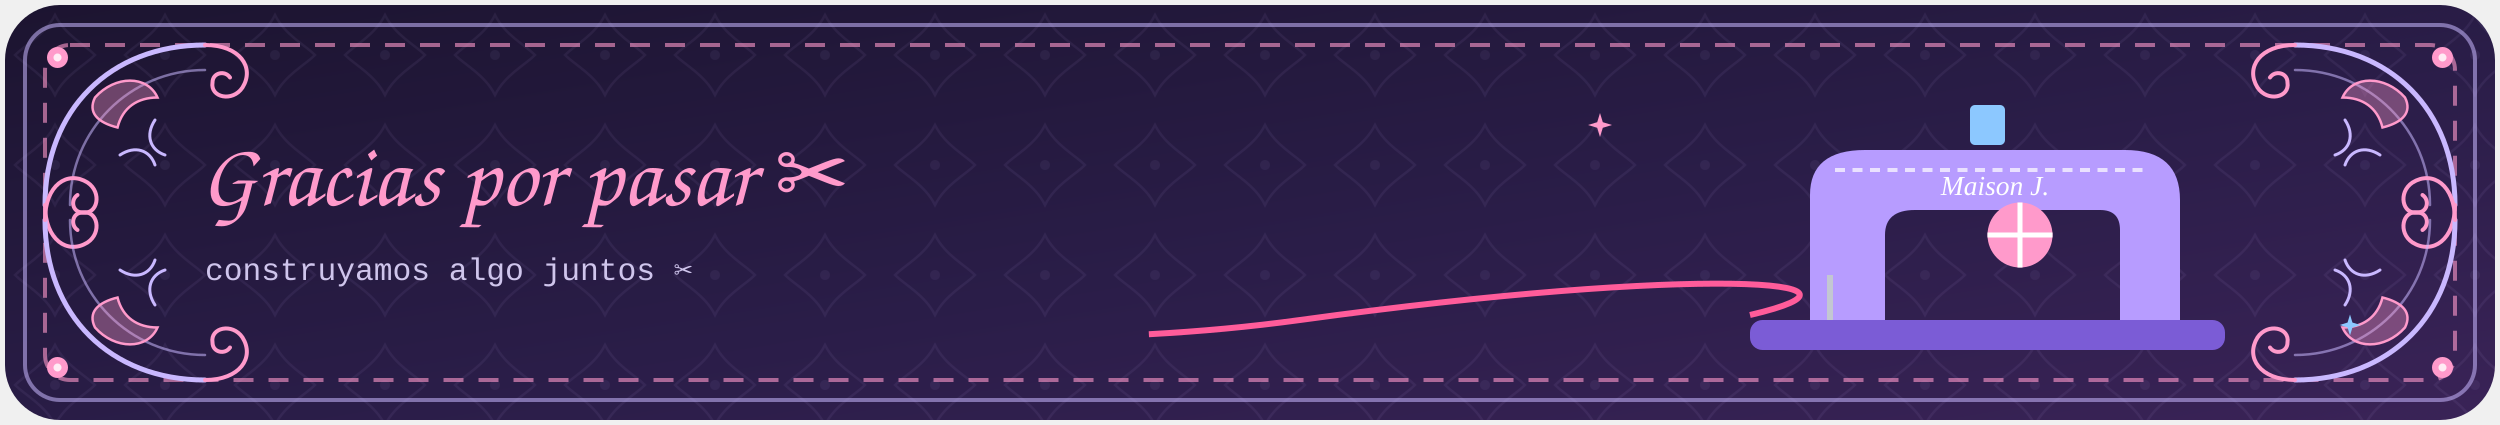
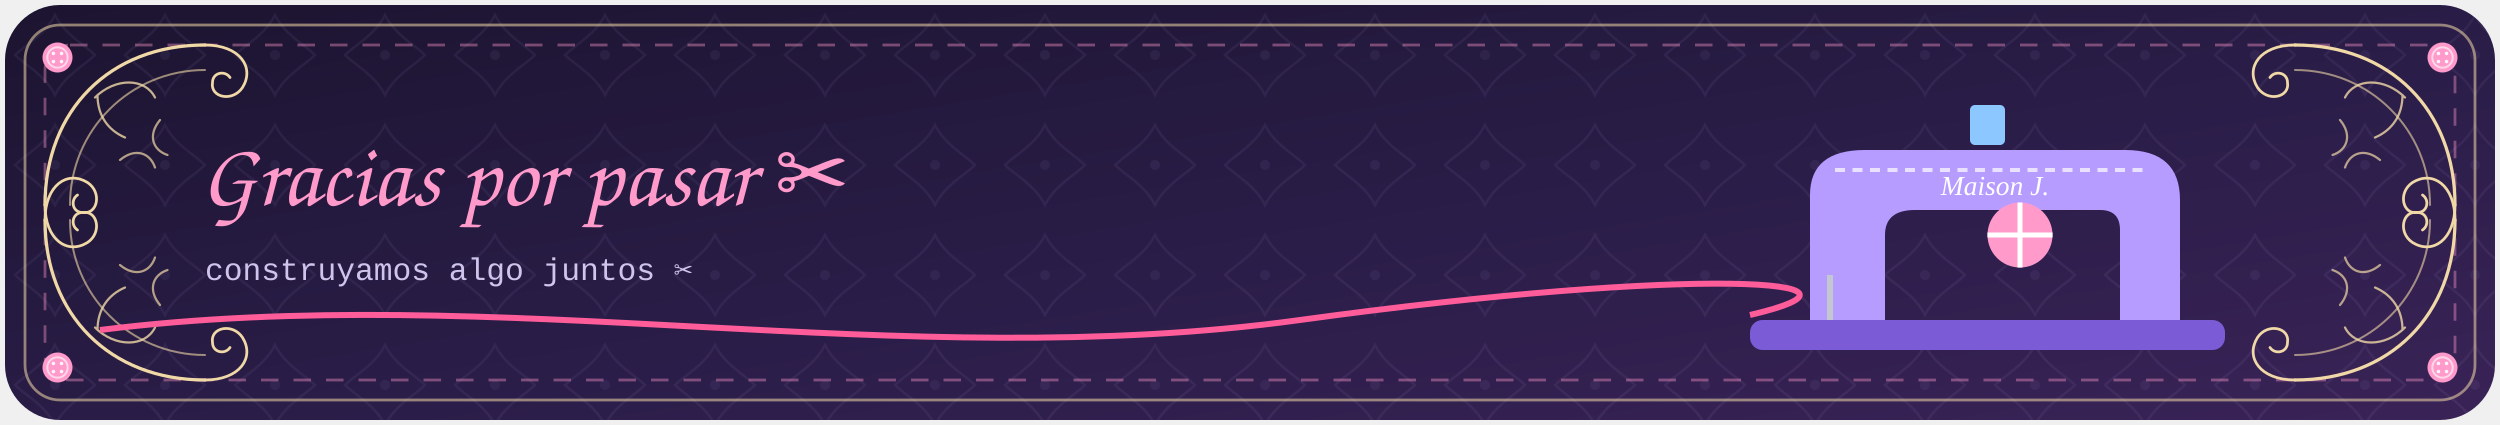
<svg xmlns="http://www.w3.org/2000/svg" viewBox="0 0 1000 170" width="1000" height="170" role="img" aria-label="Gracias por pasar · construyamos algo juntos ✂">
  <style>
-   .stitch{stroke-dasharray:8 6;animation:sew 3s linear infinite}@keyframes sew{to{stroke-dashoffset:-28}}
+   .stitch{stroke-dasharray:8 6}
  .tw{animation:tw 2.2s ease-in-out infinite}@keyframes tw{50%{opacity:.25}}
  .flo{animation:flo 4s ease-in-out infinite}@keyframes flo{50%{transform:translateY(-6px)}}
-   .draw{stroke-dasharray:420;stroke-dashoffset:420;animation:draw 3.2s ease-in-out infinite alternate}@keyframes draw{to{stroke-dashoffset:0}}
+   .draw{}
  .av-eyes{transform-origin:100px 105px;animation:blink 5s infinite}@keyframes blink{0%,94%,100%{transform:scaleY(1)}97%{transform:scaleY(.1)}}
  .av-sparkle{animation:tw 1.6s infinite}
  @media (prefers-reduced-motion:reduce){*{animation:none!important}}.mw{transform-box:fill-box;transform-origin:center;animation:spin 1.4s linear infinite}@keyframes spin{to{transform:rotate(360deg)}} .nd{animation:nd .18s linear infinite alternate}@keyframes nd{to{transform:translateY(5px)}}</style>
  <defs>
    <linearGradient id="vf" x1="0" y1="0" x2="1" y2="1">
      <stop offset="0" stop-color="#1C1430" />
      <stop offset=".55" stop-color="#2A1D48" />
      <stop offset="1" stop-color="#3A2357" />
    </linearGradient>
    <radialGradient id="glowf" cx=".7" cy=".1" r=".7">
-       <stop offset="0" stop-color="#FF9ACB" stop-opacity=".22" />
+       <stop offset="0" stop-color="#FF9ACB" stop-opacity="0.22" />
      <stop offset="1" stop-color="#FF9ACB" stop-opacity="0" />
    </radialGradient>
    <pattern id="damf" width="44" height="44" patternUnits="userSpaceOnUse">
      <path d="M22 6C26 14 34 18 38 22C34 26 26 30 22 38C18 30 10 26 6 22C10 18 18 14 22 6Z" fill="none" stroke="#C9B8FF" stroke-opacity=".07" />
      <circle cx="22" cy="22" r="2" fill="#C9B8FF" fill-opacity=".06" />
    </pattern>
    <linearGradient id="gtf" x1="0" x2="1">
      <stop offset="0" stop-color="#C9B8FF" />
      <stop offset=".5" stop-color="#8CC8FF" />
      <stop offset="1" stop-color="#FF9ACB" />
    </linearGradient>
  </defs>
  <rect x="2" y="2" width="996" height="166" rx="22" fill="url(#vf)" />
  <rect x="2" y="2" width="996" height="166" rx="22" fill="url(#damf)" />
-   <rect x="10" y="10" width="980" height="150" rx="14" fill="none" stroke="#C9B8FF" stroke-opacity=".55" stroke-width="1.6" />
-   <rect x="18" y="18" width="964" height="134" rx="10" fill="none" stroke="#FF9ACB" stroke-opacity=".6" stroke-width="1.6" class="stitch" />
+   <rect x="10" y="10" width="980" height="150" rx="14" fill="none" stroke="#F1D9A7" stroke-opacity=".55" stroke-width="1.1" />
+   <rect x="18" y="18" width="964" height="134" rx="10" fill="none" stroke="#FF9ACB" stroke-opacity=".4" stroke-width="1.1" stroke-dasharray="7 6" />
  <g transform="translate(8 8)">
    <g transform="scale(1)">
-       <g fill="none" stroke-linecap="round">
-         <path d="M10 74C10 36 36 10 74 10" stroke="#C9B8FF" stroke-width="2" />
-         <path d="M20 74C20 44 44 20 74 20" stroke="#C9B8FF" stroke-width="1" opacity=".55" />
-         <path d="M74 10C88 10 94 19 89 27C85 33 76 31 77 25C77 21 82 20 84 23" stroke="#FF9ACB" stroke-width="1.6" />
-         <path d="M10 74C10 88 19 94 27 89C33 85 31 76 25 77C21 77 20 82 23 84" stroke="#FF9ACB" stroke-width="1.6" />
-         <path d="M30 31C38 22 51 22 55 31C47 31 41 35 39 43C31 41 27 37 30 31Z" fill="#FF9ACB" fill-opacity=".35" stroke="#FF9ACB" stroke-width="1" />
-         <path d="M40 54C46 50 52 52 54 58M54 40C50 46 52 52 58 54" stroke="#C9B8FF" stroke-width="1.2" />
-         <circle cx="15" cy="15" r="4.2" fill="#FF9ACB" stroke="none" />
-         <circle cx="15" cy="15" r="1.6" fill="#fff" stroke="none" opacity=".8" />
+       <g fill="none" stroke="#F1D9A7" stroke-linecap="round">
+         <path d="M10 74C10 36 36 10 74 10" stroke-width="1.3" />
+         <path d="M20 74C20 44 44 20 74 20" stroke-width=".8" opacity=".6" />
+         <path d="M74 10C88 10 94 19 89 27C85 33 76 31 77 25C77 21 82 20 84 23" stroke-width="1.1" />
+         <path d="M10 74C10 88 19 94 27 89C33 85 31 76 25 77C21 77 20 82 23 84" stroke-width="1.1" />
+         <path d="M30 31C38 23 50 23 54 31M31 30C31 38 35 44 42 47" stroke-width=".9" opacity=".8" />
+         <path d="M40 56C46 51 52 53 54 59M56 40C51 46 53 52 59 54" stroke-width=".9" opacity=".7" />
      </g>
    </g>
  </g>
  <g transform="translate(992 8) scale(-1 1)">
    <g transform="scale(1)">
-       <g fill="none" stroke-linecap="round">
-         <path d="M10 74C10 36 36 10 74 10" stroke="#C9B8FF" stroke-width="2" />
-         <path d="M20 74C20 44 44 20 74 20" stroke="#C9B8FF" stroke-width="1" opacity=".55" />
-         <path d="M74 10C88 10 94 19 89 27C85 33 76 31 77 25C77 21 82 20 84 23" stroke="#FF9ACB" stroke-width="1.6" />
-         <path d="M10 74C10 88 19 94 27 89C33 85 31 76 25 77C21 77 20 82 23 84" stroke="#FF9ACB" stroke-width="1.6" />
-         <path d="M30 31C38 22 51 22 55 31C47 31 41 35 39 43C31 41 27 37 30 31Z" fill="#FF9ACB" fill-opacity=".35" stroke="#FF9ACB" stroke-width="1" />
-         <path d="M40 54C46 50 52 52 54 58M54 40C50 46 52 52 58 54" stroke="#C9B8FF" stroke-width="1.2" />
-         <circle cx="15" cy="15" r="4.2" fill="#FF9ACB" stroke="none" />
-         <circle cx="15" cy="15" r="1.6" fill="#fff" stroke="none" opacity=".8" />
+       <g fill="none" stroke="#F1D9A7" stroke-linecap="round">
+         <path d="M10 74C10 36 36 10 74 10" stroke-width="1.3" />
+         <path d="M20 74C20 44 44 20 74 20" stroke-width=".8" opacity=".6" />
+         <path d="M74 10C88 10 94 19 89 27C85 33 76 31 77 25C77 21 82 20 84 23" stroke-width="1.1" />
+         <path d="M10 74C10 88 19 94 27 89C33 85 31 76 25 77C21 77 20 82 23 84" stroke-width="1.1" />
+         <path d="M30 31C38 23 50 23 54 31M31 30C31 38 35 44 42 47" stroke-width=".9" opacity=".8" />
+         <path d="M40 56C46 51 52 53 54 59M56 40C51 46 53 52 59 54" stroke-width=".9" opacity=".7" />
      </g>
    </g>
  </g>
  <g transform="translate(8 162) scale(1 -1)">
    <g transform="scale(1)">
-       <g fill="none" stroke-linecap="round">
-         <path d="M10 74C10 36 36 10 74 10" stroke="#C9B8FF" stroke-width="2" />
-         <path d="M20 74C20 44 44 20 74 20" stroke="#C9B8FF" stroke-width="1" opacity=".55" />
-         <path d="M74 10C88 10 94 19 89 27C85 33 76 31 77 25C77 21 82 20 84 23" stroke="#FF9ACB" stroke-width="1.6" />
-         <path d="M10 74C10 88 19 94 27 89C33 85 31 76 25 77C21 77 20 82 23 84" stroke="#FF9ACB" stroke-width="1.6" />
-         <path d="M30 31C38 22 51 22 55 31C47 31 41 35 39 43C31 41 27 37 30 31Z" fill="#FF9ACB" fill-opacity=".35" stroke="#FF9ACB" stroke-width="1" />
-         <path d="M40 54C46 50 52 52 54 58M54 40C50 46 52 52 58 54" stroke="#C9B8FF" stroke-width="1.2" />
-         <circle cx="15" cy="15" r="4.2" fill="#FF9ACB" stroke="none" />
-         <circle cx="15" cy="15" r="1.6" fill="#fff" stroke="none" opacity=".8" />
+       <g fill="none" stroke="#F1D9A7" stroke-linecap="round">
+         <path d="M10 74C10 36 36 10 74 10" stroke-width="1.3" />
+         <path d="M20 74C20 44 44 20 74 20" stroke-width=".8" opacity=".6" />
+         <path d="M74 10C88 10 94 19 89 27C85 33 76 31 77 25C77 21 82 20 84 23" stroke-width="1.1" />
+         <path d="M10 74C10 88 19 94 27 89C33 85 31 76 25 77C21 77 20 82 23 84" stroke-width="1.1" />
+         <path d="M30 31C38 23 50 23 54 31M31 30C31 38 35 44 42 47" stroke-width=".9" opacity=".8" />
+         <path d="M40 56C46 51 52 53 54 59M56 40C51 46 53 52 59 54" stroke-width=".9" opacity=".7" />
      </g>
    </g>
  </g>
  <g transform="translate(992 162) scale(-1 -1)">
    <g transform="scale(1)">
-       <g fill="none" stroke-linecap="round">
-         <path d="M10 74C10 36 36 10 74 10" stroke="#C9B8FF" stroke-width="2" />
-         <path d="M20 74C20 44 44 20 74 20" stroke="#C9B8FF" stroke-width="1" opacity=".55" />
-         <path d="M74 10C88 10 94 19 89 27C85 33 76 31 77 25C77 21 82 20 84 23" stroke="#FF9ACB" stroke-width="1.6" />
-         <path d="M10 74C10 88 19 94 27 89C33 85 31 76 25 77C21 77 20 82 23 84" stroke="#FF9ACB" stroke-width="1.6" />
-         <path d="M30 31C38 22 51 22 55 31C47 31 41 35 39 43C31 41 27 37 30 31Z" fill="#FF9ACB" fill-opacity=".35" stroke="#FF9ACB" stroke-width="1" />
-         <path d="M40 54C46 50 52 52 54 58M54 40C50 46 52 52 58 54" stroke="#C9B8FF" stroke-width="1.2" />
-         <circle cx="15" cy="15" r="4.2" fill="#FF9ACB" stroke="none" />
-         <circle cx="15" cy="15" r="1.6" fill="#fff" stroke="none" opacity=".8" />
+       <g fill="none" stroke="#F1D9A7" stroke-linecap="round">
+         <path d="M10 74C10 36 36 10 74 10" stroke-width="1.3" />
+         <path d="M20 74C20 44 44 20 74 20" stroke-width=".8" opacity=".6" />
+         <path d="M74 10C88 10 94 19 89 27C85 33 76 31 77 25C77 21 82 20 84 23" stroke-width="1.1" />
+         <path d="M10 74C10 88 19 94 27 89C33 85 31 76 25 77C21 77 20 82 23 84" stroke-width="1.1" />
+         <path d="M30 31C38 23 50 23 54 31M31 30C31 38 35 44 42 47" stroke-width=".9" opacity=".8" />
+         <path d="M40 56C46 51 52 53 54 59M56 40C51 46 53 52 59 54" stroke-width=".9" opacity=".7" />
      </g>
    </g>
+   </g>
+   <g transform="translate(23 23)">
+     <circle r="6" fill="#FF9ACB" />
+     <circle r="4.08" fill="none" stroke="#fff" stroke-opacity=".6" stroke-width=".8" />
+     <circle cx="-1.62" cy="-1.62" r="0.72" fill="#fff" fill-opacity=".9" />
+     <circle cx="1.62" cy="-1.62" r="0.72" fill="#fff" fill-opacity=".9" />
+     <circle cx="-1.62" cy="1.62" r="0.72" fill="#fff" fill-opacity=".9" />
+     <circle cx="1.62" cy="1.62" r="0.72" fill="#fff" fill-opacity=".9" />
+   </g>
+   <g transform="translate(977 23)">
+     <circle r="6" fill="#FF9ACB" />
+     <circle r="4.08" fill="none" stroke="#fff" stroke-opacity=".6" stroke-width=".8" />
+     <circle cx="-1.62" cy="-1.62" r="0.72" fill="#fff" fill-opacity=".9" />
+     <circle cx="1.62" cy="-1.62" r="0.72" fill="#fff" fill-opacity=".9" />
+     <circle cx="-1.62" cy="1.62" r="0.72" fill="#fff" fill-opacity=".9" />
+     <circle cx="1.62" cy="1.62" r="0.72" fill="#fff" fill-opacity=".9" />
+   </g>
+   <g transform="translate(23 147)">
+     <circle r="6" fill="#FF9ACB" />
+     <circle r="4.08" fill="none" stroke="#fff" stroke-opacity=".6" stroke-width=".8" />
+     <circle cx="-1.62" cy="-1.62" r="0.72" fill="#fff" fill-opacity=".9" />
+     <circle cx="1.62" cy="-1.62" r="0.72" fill="#fff" fill-opacity=".9" />
+     <circle cx="-1.62" cy="1.62" r="0.72" fill="#fff" fill-opacity=".9" />
+     <circle cx="1.62" cy="1.62" r="0.72" fill="#fff" fill-opacity=".9" />
+   </g>
+   <g transform="translate(977 147)">
+     <circle r="6" fill="#FF9ACB" />
+     <circle r="4.08" fill="none" stroke="#fff" stroke-opacity=".6" stroke-width=".8" />
+     <circle cx="-1.62" cy="-1.62" r="0.72" fill="#fff" fill-opacity=".9" />
+     <circle cx="1.62" cy="-1.62" r="0.72" fill="#fff" fill-opacity=".9" />
+     <circle cx="-1.62" cy="1.62" r="0.72" fill="#fff" fill-opacity=".9" />
+     <circle cx="1.62" cy="1.62" r="0.72" fill="#fff" fill-opacity=".9" />
  </g>
  <path d="M40 132C200 112 360 150 520 128S760 112 700 126" stroke="#FF5C9A" stroke-width="2.4" fill="none" class="draw" />
  <text x="80" y="82" font-family="'Segoe Script','Brush Script MT','Comic Sans MS',cursive" font-size="36" fill="#FF9ACB">Gracias por pasar ✂</text>
  <text x="82" y="112" font-family="'Cascadia Code',Consolas,'Courier New',monospace" font-size="12.5" fill="#CFC5EC">construyamos algo juntos ✂</text>
  <g transform="translate(700 48)">
    <rect x="0" y="80" width="190" height="12" rx="5" fill="#7B5CD6" />
    <path d="M24 80V30Q24 12 46 12H150Q172 12 172 32V80H148V44Q148 36 140 36H66Q54 36 54 46V80Z" fill="#B79CFF" />
    <path d="M34 20H160" stroke="#fff" stroke-width="1.6" stroke-dasharray="4 3" opacity=".7" />
    <text x="98" y="30" text-anchor="middle" font-family="Georgia,'Times New Roman',serif" font-style="italic" font-size="11" fill="#fff">Maison J.</text>
    <g class="nd">
      <path d="M32 62V80" stroke="#C3C7D2" stroke-width="2.4" />
    </g>
    <g class="mw">
      <circle cx="108" cy="46" r="13" fill="#FF9ACB" />
      <path d="M108 33V59M95 46H121" stroke="#fff" stroke-width="2" />
    </g>
    <rect x="88" y="-6" width="14" height="16" rx="2" fill="#8CC8FF" />
  </g>
-   <path class="tw" style="animation-delay:0s" transform="translate(640 50) scale(0.8)" d="M0-6 1.4-1.4 6 0 1.4 1.4 0 6-1.4 1.4-6 0-1.4-1.4Z" fill="#FF9ACB" />
-   <path class="tw" style="animation-delay:0.7s" transform="translate(940 130) scale(0.7)" d="M0-6 1.4-1.4 6 0 1.4 1.4 0 6-1.4 1.4-6 0-1.4-1.4Z" fill="#8CC8FF" />
</svg>
